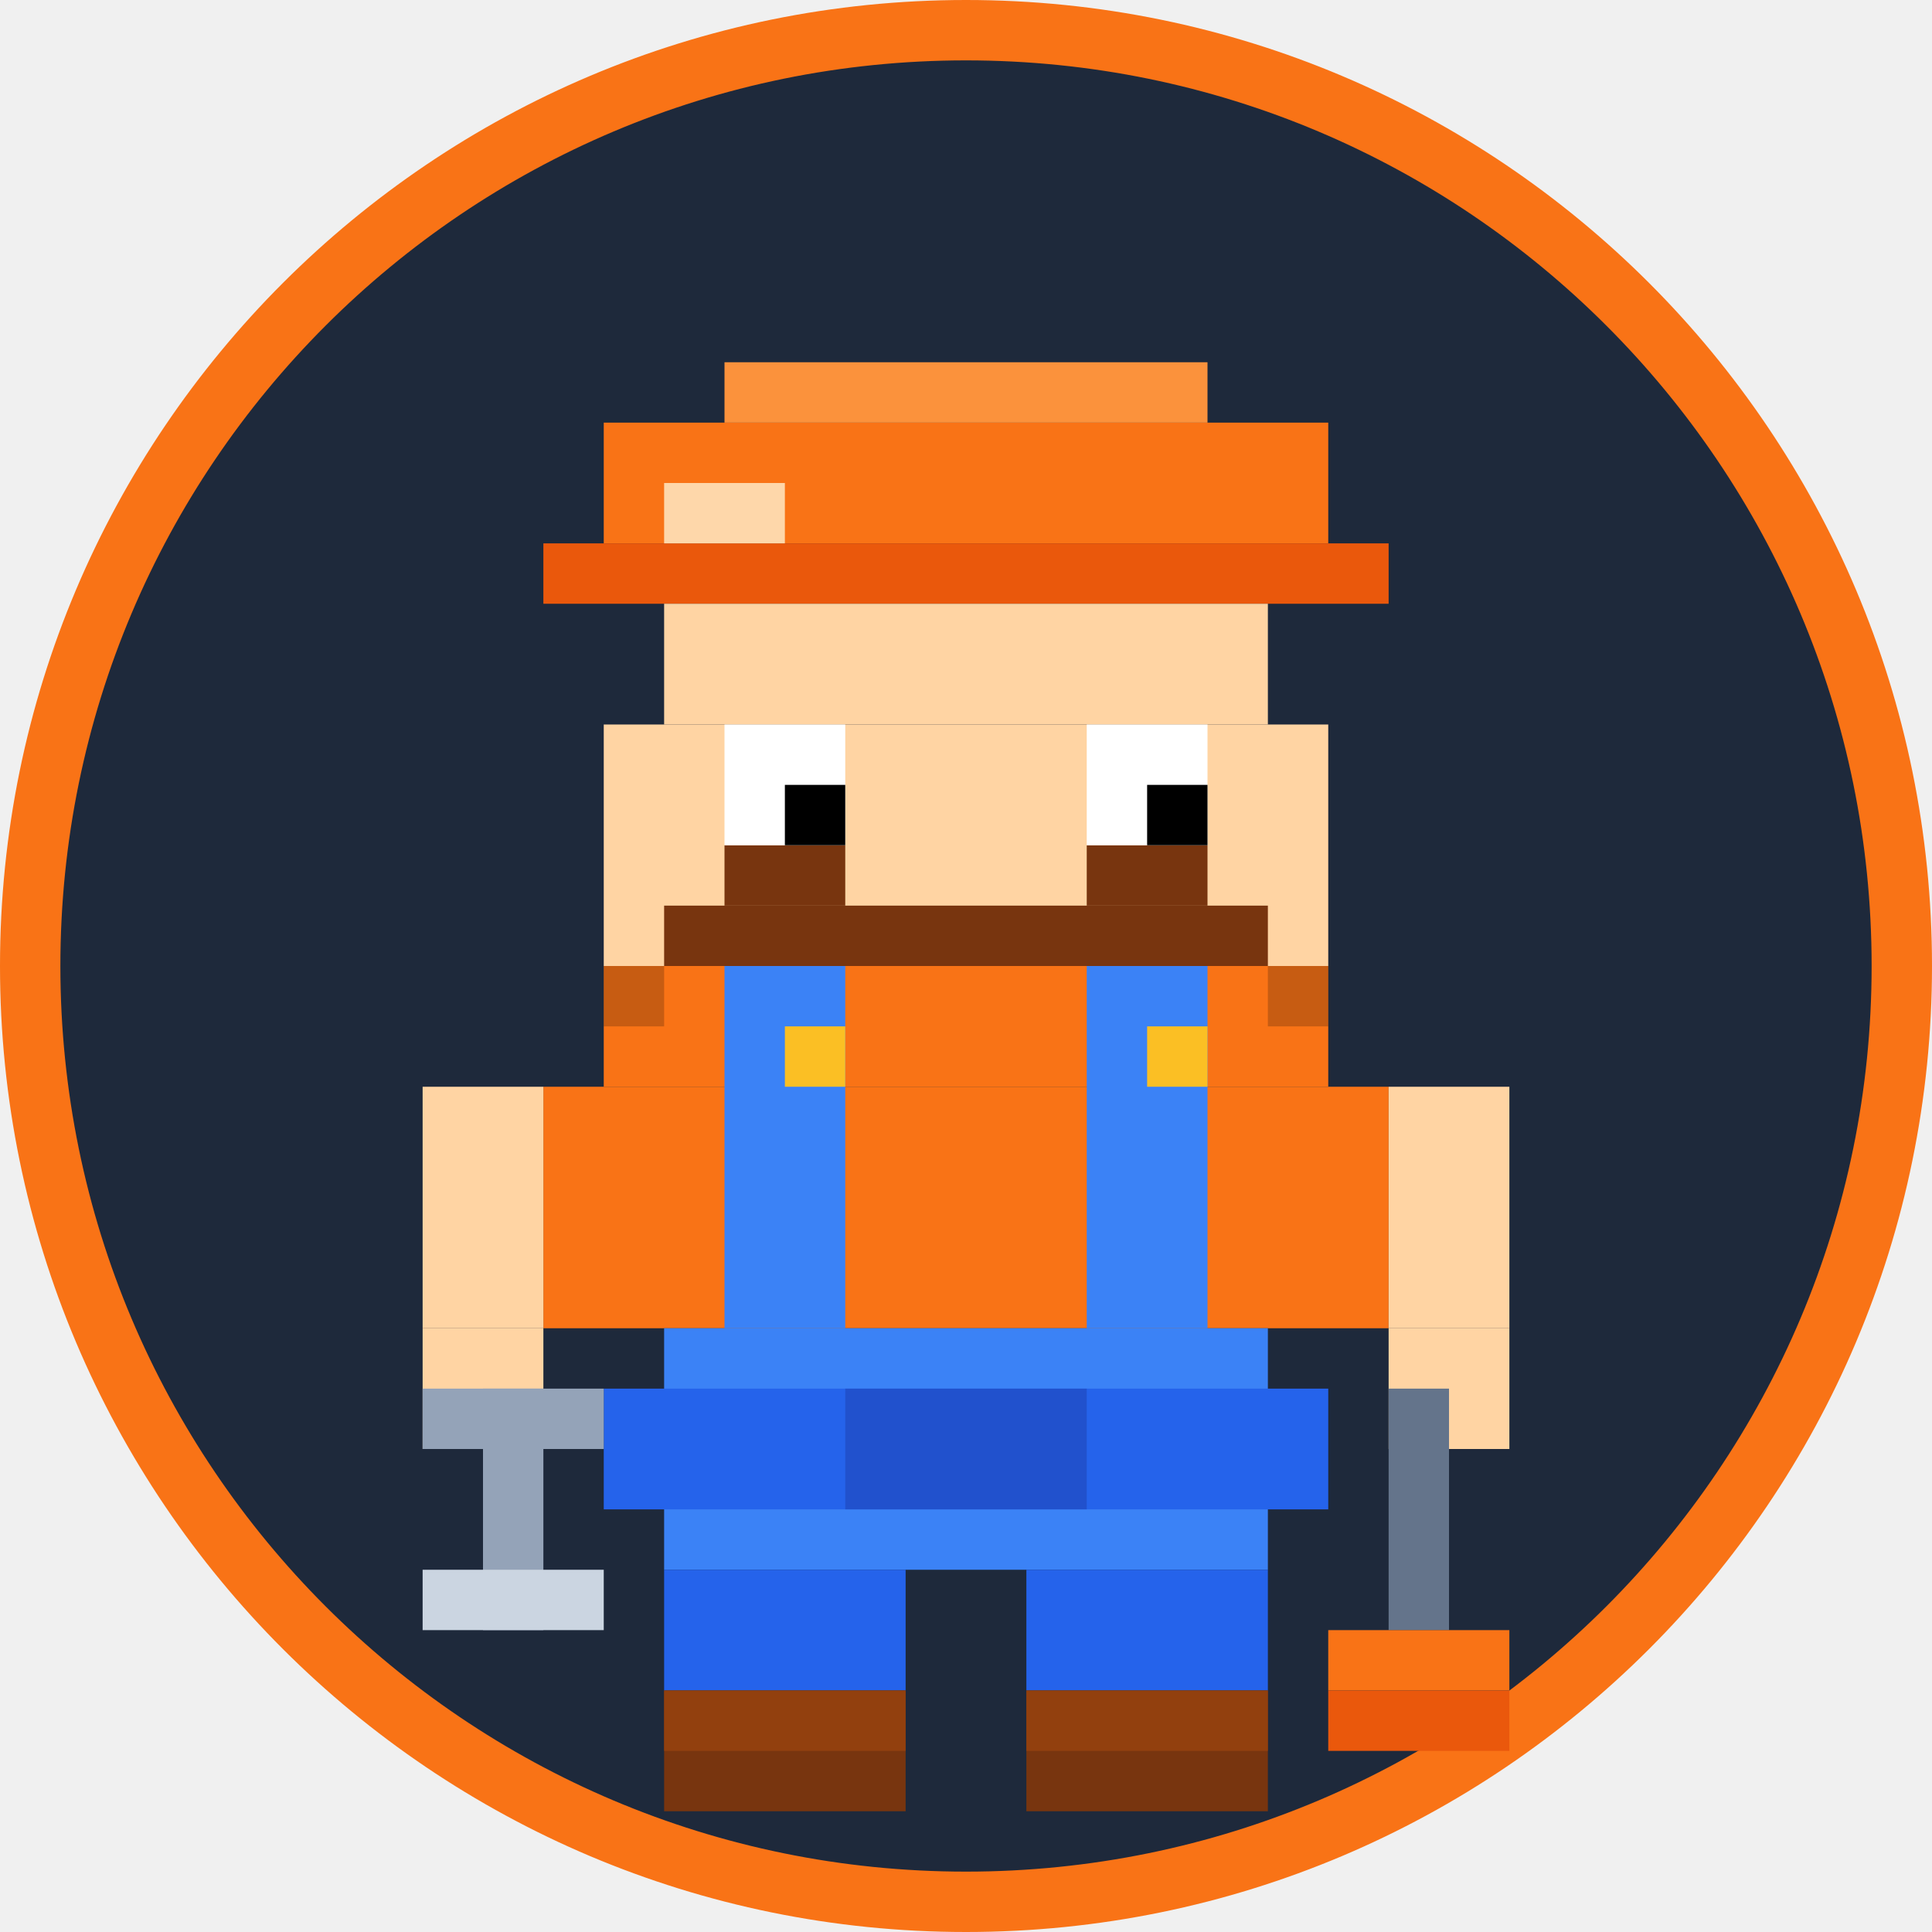
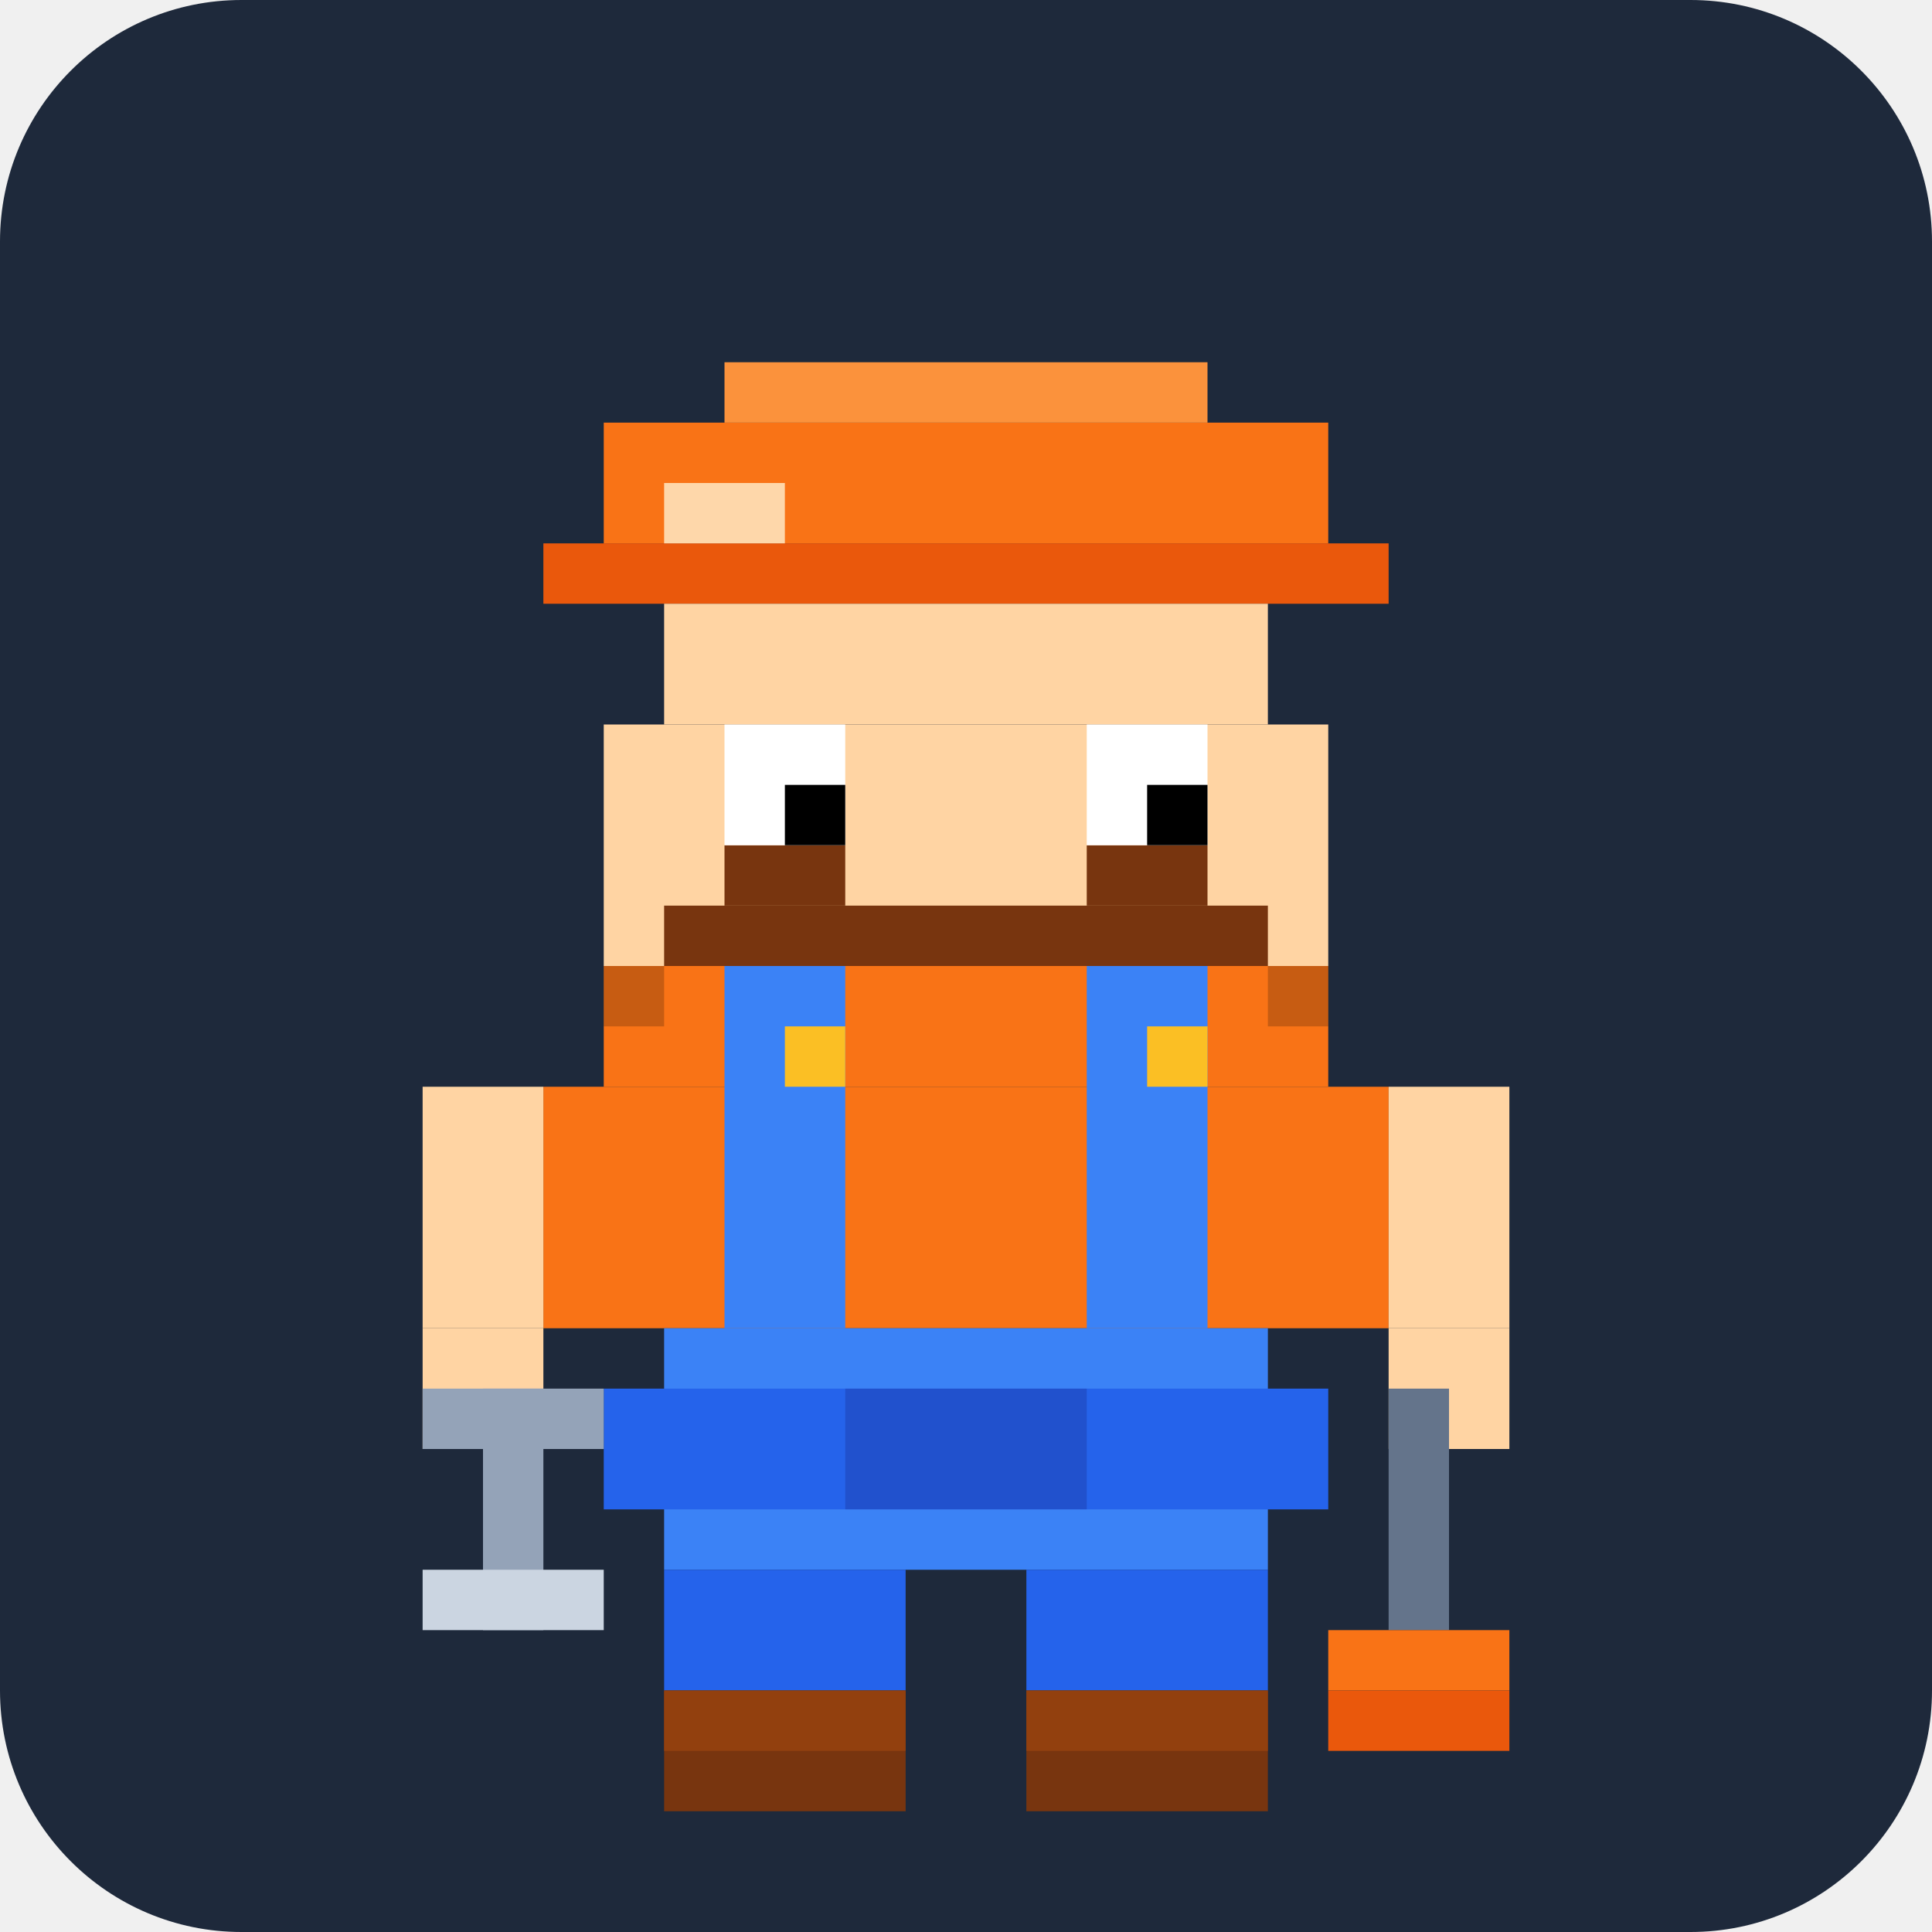
<svg xmlns="http://www.w3.org/2000/svg" viewBox="0 0 64 64" style="image-rendering: pixelated; image-rendering: -moz-crisp-edges; image-rendering: crisp-edges;">
  <defs>
    <linearGradient id="skinGradient" x1="0%" y1="0%" x2="0%" y2="100%">
      <stop offset="0%" style="stop-color:#ffd4a3;stop-opacity:1" />
      <stop offset="100%" style="stop-color:#ffb366;stop-opacity:1" />
    </linearGradient>
  </defs>
-   <circle cx="32" cy="32" r="31" fill="#1e293b" stroke="#f97316" stroke-width="2" />
+   <rect x="0" y="0" width="64" height="64" fill="#1e293b" rx="8" />
  <rect x="20" y="14" width="24" height="4" fill="#f97316" />
  <rect x="18" y="18" width="28" height="2" fill="#ea580c" />
  <rect x="24" y="12" width="16" height="2" fill="#fb923c" />
  <rect x="22" y="16" width="4" height="2" fill="#fed7aa" />
  <rect x="22" y="20" width="20" height="4" fill="#ffd4a3" />
  <rect x="20" y="24" width="24" height="8" fill="#ffd4a3" />
  <rect x="24" y="28" width="4" height="2" fill="#78350f" />
  <rect x="36" y="28" width="4" height="2" fill="#78350f" />
  <rect x="22" y="30" width="20" height="2" fill="#78350f" />
  <rect x="24" y="24" width="4" height="4" fill="#ffffff" />
  <rect x="36" y="24" width="4" height="4" fill="#ffffff" />
  <rect x="26" y="26" width="2" height="2" fill="#000000" />
  <rect x="38" y="26" width="2" height="2" fill="#000000" />
  <rect x="20" y="32" width="24" height="4" fill="#f97316" />
  <rect x="18" y="36" width="28" height="8" fill="#f97316" />
  <rect x="24" y="32" width="4" height="12" fill="#3b82f6" />
  <rect x="36" y="32" width="4" height="12" fill="#3b82f6" />
  <rect x="26" y="34" width="2" height="2" fill="#fbbf24" />
  <rect x="38" y="34" width="2" height="2" fill="#fbbf24" />
  <rect x="22" y="44" width="20" height="8" fill="#3b82f6" />
  <rect x="20" y="46" width="24" height="4" fill="#2563eb" />
  <rect x="28" y="46" width="8" height="4" fill="#1e40af" opacity="0.5" />
  <rect x="14" y="36" width="4" height="8" fill="#ffd4a3" />
  <rect x="46" y="36" width="4" height="8" fill="#ffd4a3" />
  <rect x="14" y="44" width="4" height="4" fill="#ffd4a3" />
  <rect x="46" y="44" width="4" height="4" fill="#ffd4a3" />
  <rect x="16" y="46" width="2" height="8" fill="#94a3b8" />
  <rect x="14" y="46" width="6" height="2" fill="#94a3b8" />
  <rect x="14" y="52" width="6" height="2" fill="#cbd5e1" />
  <rect x="46" y="46" width="2" height="8" fill="#64748b" />
  <rect x="44" y="54" width="6" height="2" fill="#f97316" />
  <rect x="44" y="56" width="6" height="2" fill="#ea580c" />
  <rect x="22" y="52" width="8" height="4" fill="#2563eb" />
  <rect x="34" y="52" width="8" height="4" fill="#2563eb" />
  <rect x="22" y="56" width="8" height="4" fill="#78350f" />
  <rect x="34" y="56" width="8" height="4" fill="#78350f" />
  <rect x="22" y="56" width="8" height="2" fill="#92400e" />
  <rect x="34" y="56" width="8" height="2" fill="#92400e" />
  <rect x="20" y="32" width="2" height="2" fill="#000000" opacity="0.2" />
  <rect x="42" y="32" width="2" height="2" fill="#000000" opacity="0.2" />
</svg>
